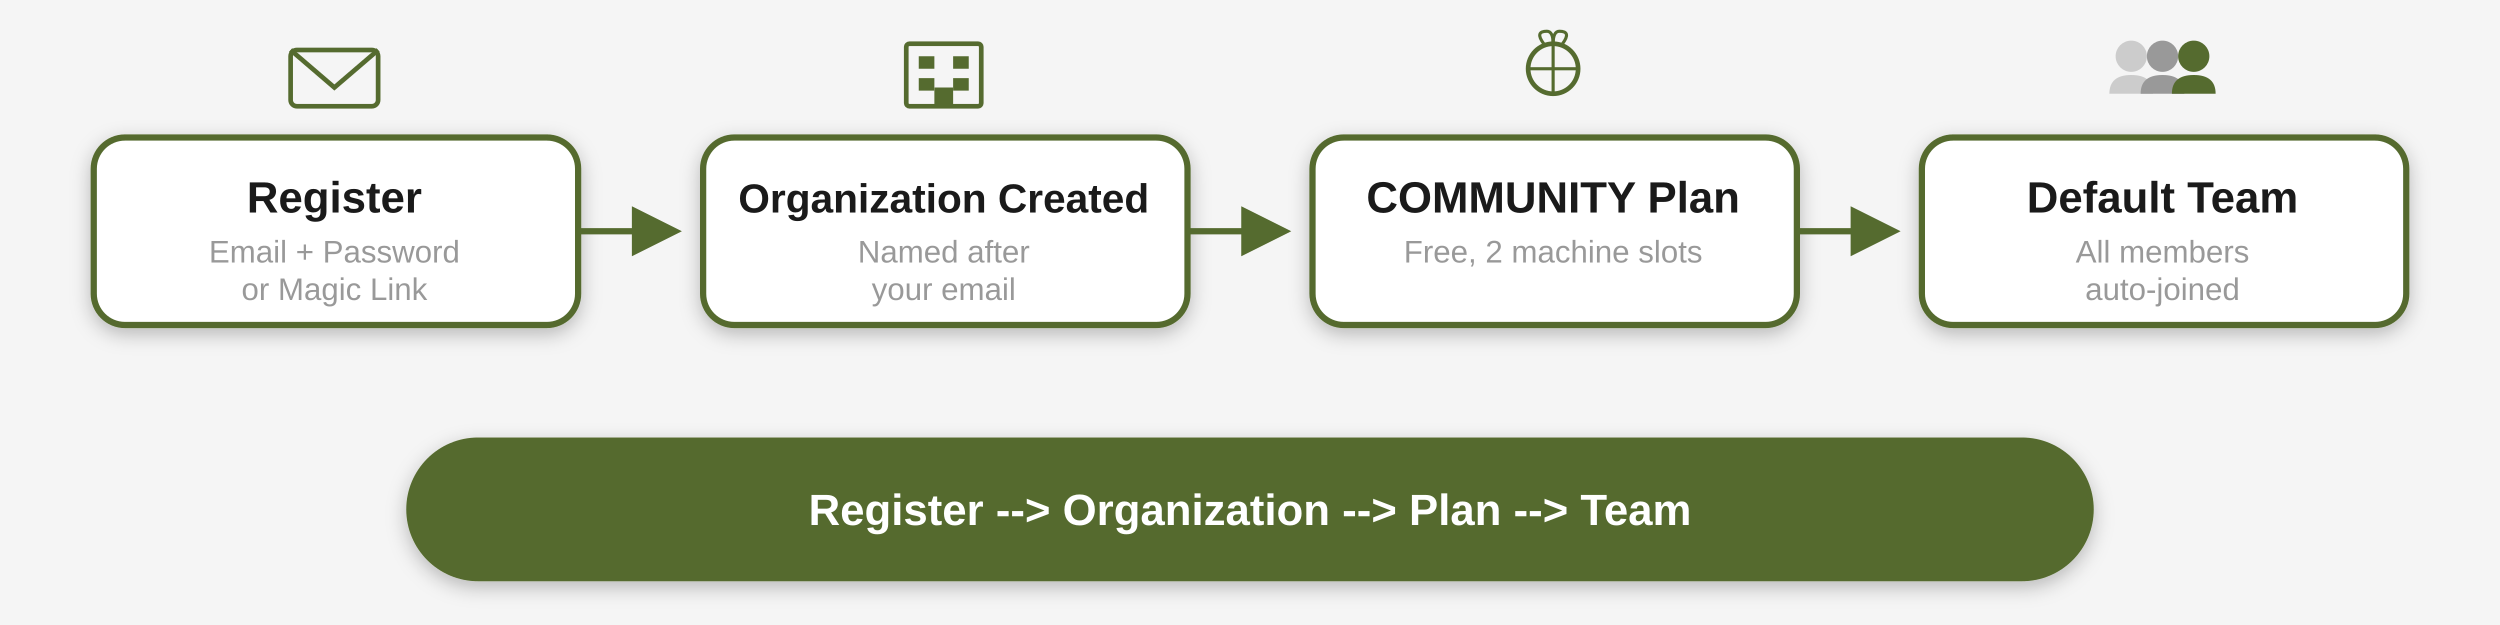
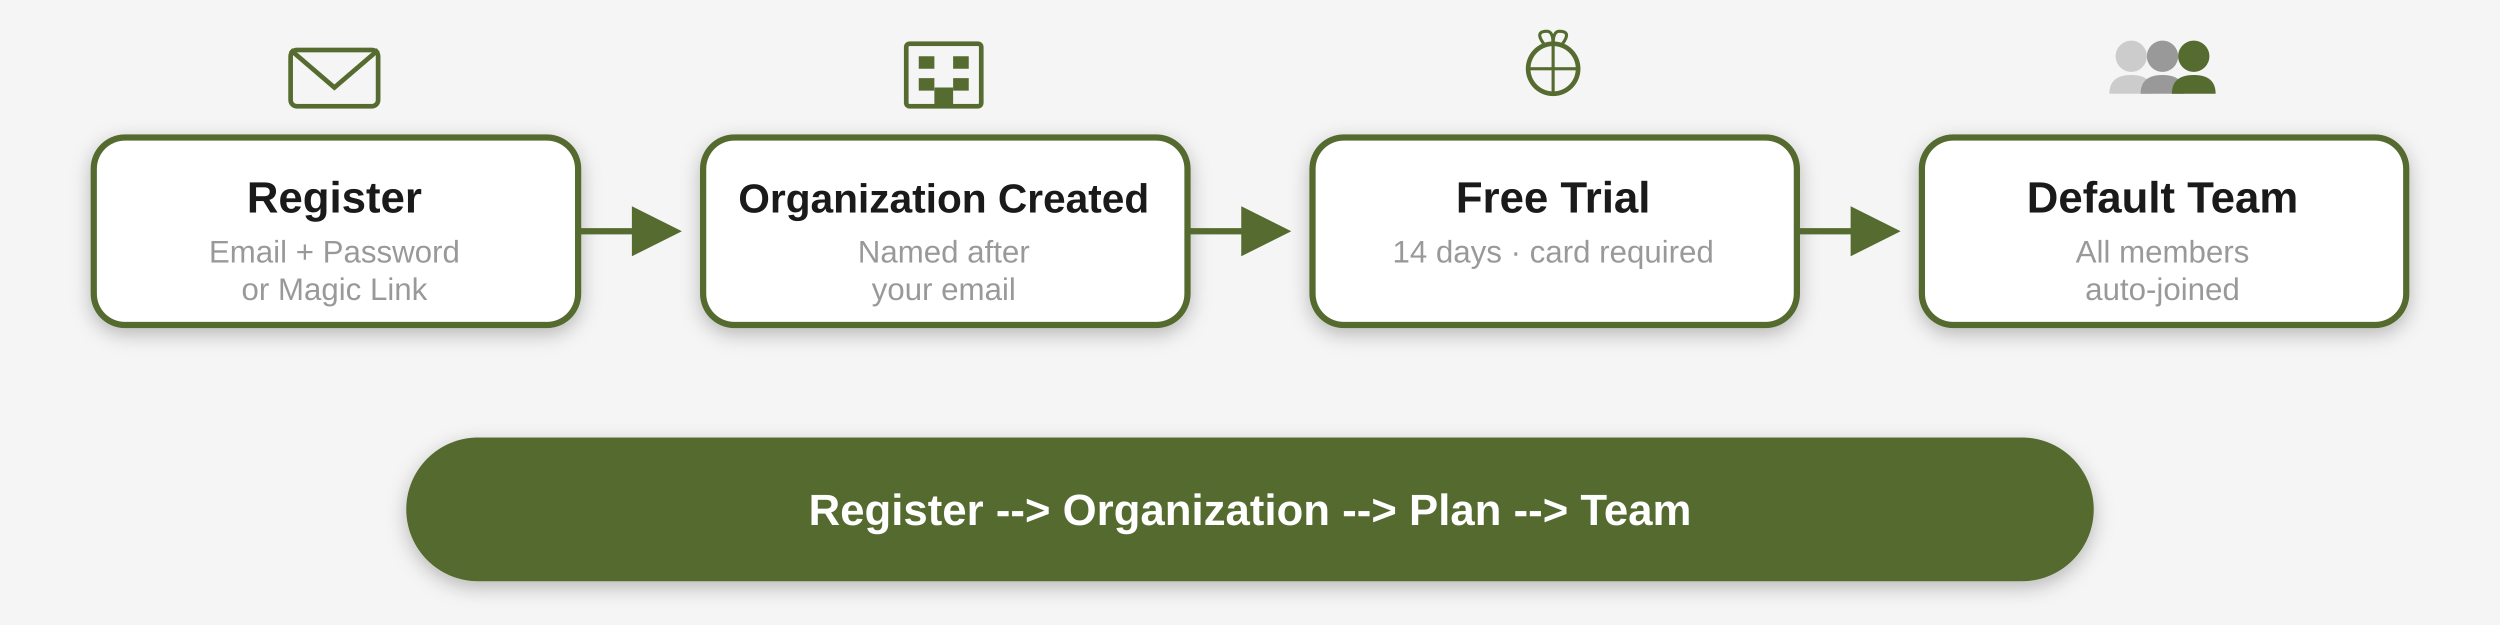
<svg xmlns="http://www.w3.org/2000/svg" viewBox="0 0 800 200" width="800" height="200">
  <defs>
    <filter id="shadow" x="-20%" y="-20%" width="140%" height="140%">
      <feDropShadow dx="0" dy="2" stdDeviation="3" flood-color="#000" flood-opacity="0.25" />
    </filter>
    <marker id="arrow" viewBox="0 0 10 10" refX="8" refY="5" markerWidth="8" markerHeight="8" orient="auto">
      <polygon points="0 0, 10 5, 0 10" fill="#556b2f" />
    </marker>
  </defs>
  <rect width="800" height="200" fill="#f5f5f5" />
  <g transform="translate(107, 22)">
    <rect x="-14" y="-6" width="28" height="18" rx="2" fill="none" stroke="#556b2f" stroke-width="1.5" />
    <polyline points="-14,-6 0,6 14,-6" fill="none" stroke="#556b2f" stroke-width="1.5" />
  </g>
  <g filter="url(#shadow)">
    <rect x="30" y="44" width="155" height="60" rx="10" fill="#ffffff" stroke="#556b2f" stroke-width="2" />
  </g>
  <text x="107" y="68" font-family="Arial, sans-serif" font-size="14" font-weight="700" text-anchor="middle" fill="#1a1a1a">Register</text>
  <text x="107" y="84" font-family="Arial, sans-serif" font-size="10" text-anchor="middle" fill="#999999">Email + Password</text>
  <text x="107" y="96" font-family="Arial, sans-serif" font-size="10" text-anchor="middle" fill="#999999">or Magic Link</text>
  <line x1="185" y1="74" x2="215" y2="74" stroke="#556b2f" stroke-width="2" marker-end="url(#arrow)" />
  <g transform="translate(302, 22)">
    <rect x="-12" y="-8" width="24" height="20" rx="1" fill="none" stroke="#556b2f" stroke-width="1.5" />
    <rect x="-8" y="-4" width="5" height="4" fill="#556b2f" />
    <rect x="3" y="-4" width="5" height="4" fill="#556b2f" />
    <rect x="-8" y="3" width="5" height="4" fill="#556b2f" />
    <rect x="3" y="3" width="5" height="4" fill="#556b2f" />
    <rect x="-3" y="6" width="6" height="6" fill="#556b2f" />
  </g>
  <g filter="url(#shadow)">
    <rect x="225" y="44" width="155" height="60" rx="10" fill="#ffffff" stroke="#556b2f" stroke-width="2" />
  </g>
  <text x="302" y="68" font-family="Arial, sans-serif" font-size="13" font-weight="700" text-anchor="middle" fill="#1a1a1a">Organization Created</text>
  <text x="302" y="84" font-family="Arial, sans-serif" font-size="10" text-anchor="middle" fill="#999999">Named after</text>
  <text x="302" y="96" font-family="Arial, sans-serif" font-size="10" text-anchor="middle" fill="#999999">your email</text>
  <line x1="380" y1="74" x2="410" y2="74" stroke="#556b2f" stroke-width="2" marker-end="url(#arrow)" />
  <g transform="translate(497, 22)">
    <circle cx="0" cy="0" r="8" fill="none" stroke="#556b2f" stroke-width="1.5" />
    <line x1="0" y1="-8" x2="0" y2="8" stroke="#556b2f" stroke-width="1" />
    <line x1="-8" y1="0" x2="8" y2="0" stroke="#556b2f" stroke-width="1" />
    <path d="M -3,-8 Q -6,-12 -2,-12 Q 0,-12 0,-8" fill="none" stroke="#556b2f" stroke-width="1" />
    <path d="M 3,-8 Q 6,-12 2,-12 Q 0,-12 0,-8" fill="none" stroke="#556b2f" stroke-width="1" />
  </g>
  <g filter="url(#shadow)">
    <rect x="420" y="44" width="155" height="60" rx="10" fill="#ffffff" stroke="#556b2f" stroke-width="2" />
  </g>
-   <text x="497" y="68" font-family="Arial, sans-serif" font-size="14" font-weight="700" text-anchor="middle" fill="#1a1a1a">COMMUNITY Plan</text>
-   <text x="497" y="84" font-family="Arial, sans-serif" font-size="10" text-anchor="middle" fill="#999999">Free, 2 machine slots</text>
+   <text x="497" y="68" font-family="Arial, sans-serif" font-size="14" font-weight="700" text-anchor="middle" fill="#1a1a1a">Free Trial</text>
+   <text x="497" y="84" font-family="Arial, sans-serif" font-size="10" text-anchor="middle" fill="#999999">14 days · card required</text>
  <line x1="575" y1="74" x2="605" y2="74" stroke="#556b2f" stroke-width="2" marker-end="url(#arrow)" />
  <g transform="translate(692, 22)">
    <circle cx="-10" cy="-4" r="5" fill="#cccccc" />
    <path d="M -17,8 Q -17,2 -10,2 Q -3,2 -3,8" fill="#cccccc" />
    <circle cx="0" cy="-4" r="5" fill="#999999" />
    <path d="M -7,8 Q -7,2 0,2 Q 7,2 7,8" fill="#999999" />
    <circle cx="10" cy="-4" r="5" fill="#556b2f" />
    <path d="M 3,8 Q 3,2 10,2 Q 17,2 17,8" fill="#556b2f" />
  </g>
  <g filter="url(#shadow)">
    <rect x="615" y="44" width="155" height="60" rx="10" fill="#ffffff" stroke="#556b2f" stroke-width="2" />
  </g>
  <text x="692" y="68" font-family="Arial, sans-serif" font-size="14" font-weight="700" text-anchor="middle" fill="#1a1a1a">Default Team</text>
  <text x="692" y="84" font-family="Arial, sans-serif" font-size="10" text-anchor="middle" fill="#999999">All members</text>
  <text x="692" y="96" font-family="Arial, sans-serif" font-size="10" text-anchor="middle" fill="#999999">auto-joined</text>
  <g filter="url(#shadow)">
    <rect x="130" y="140" width="540" height="46" rx="23" fill="#556b2f" />
    <text x="400" y="168" text-anchor="middle" font-family="Arial, sans-serif" font-size="14" font-weight="700" fill="#ffffff">Register --&gt; Organization --&gt; Plan --&gt; Team</text>
  </g>
</svg>
